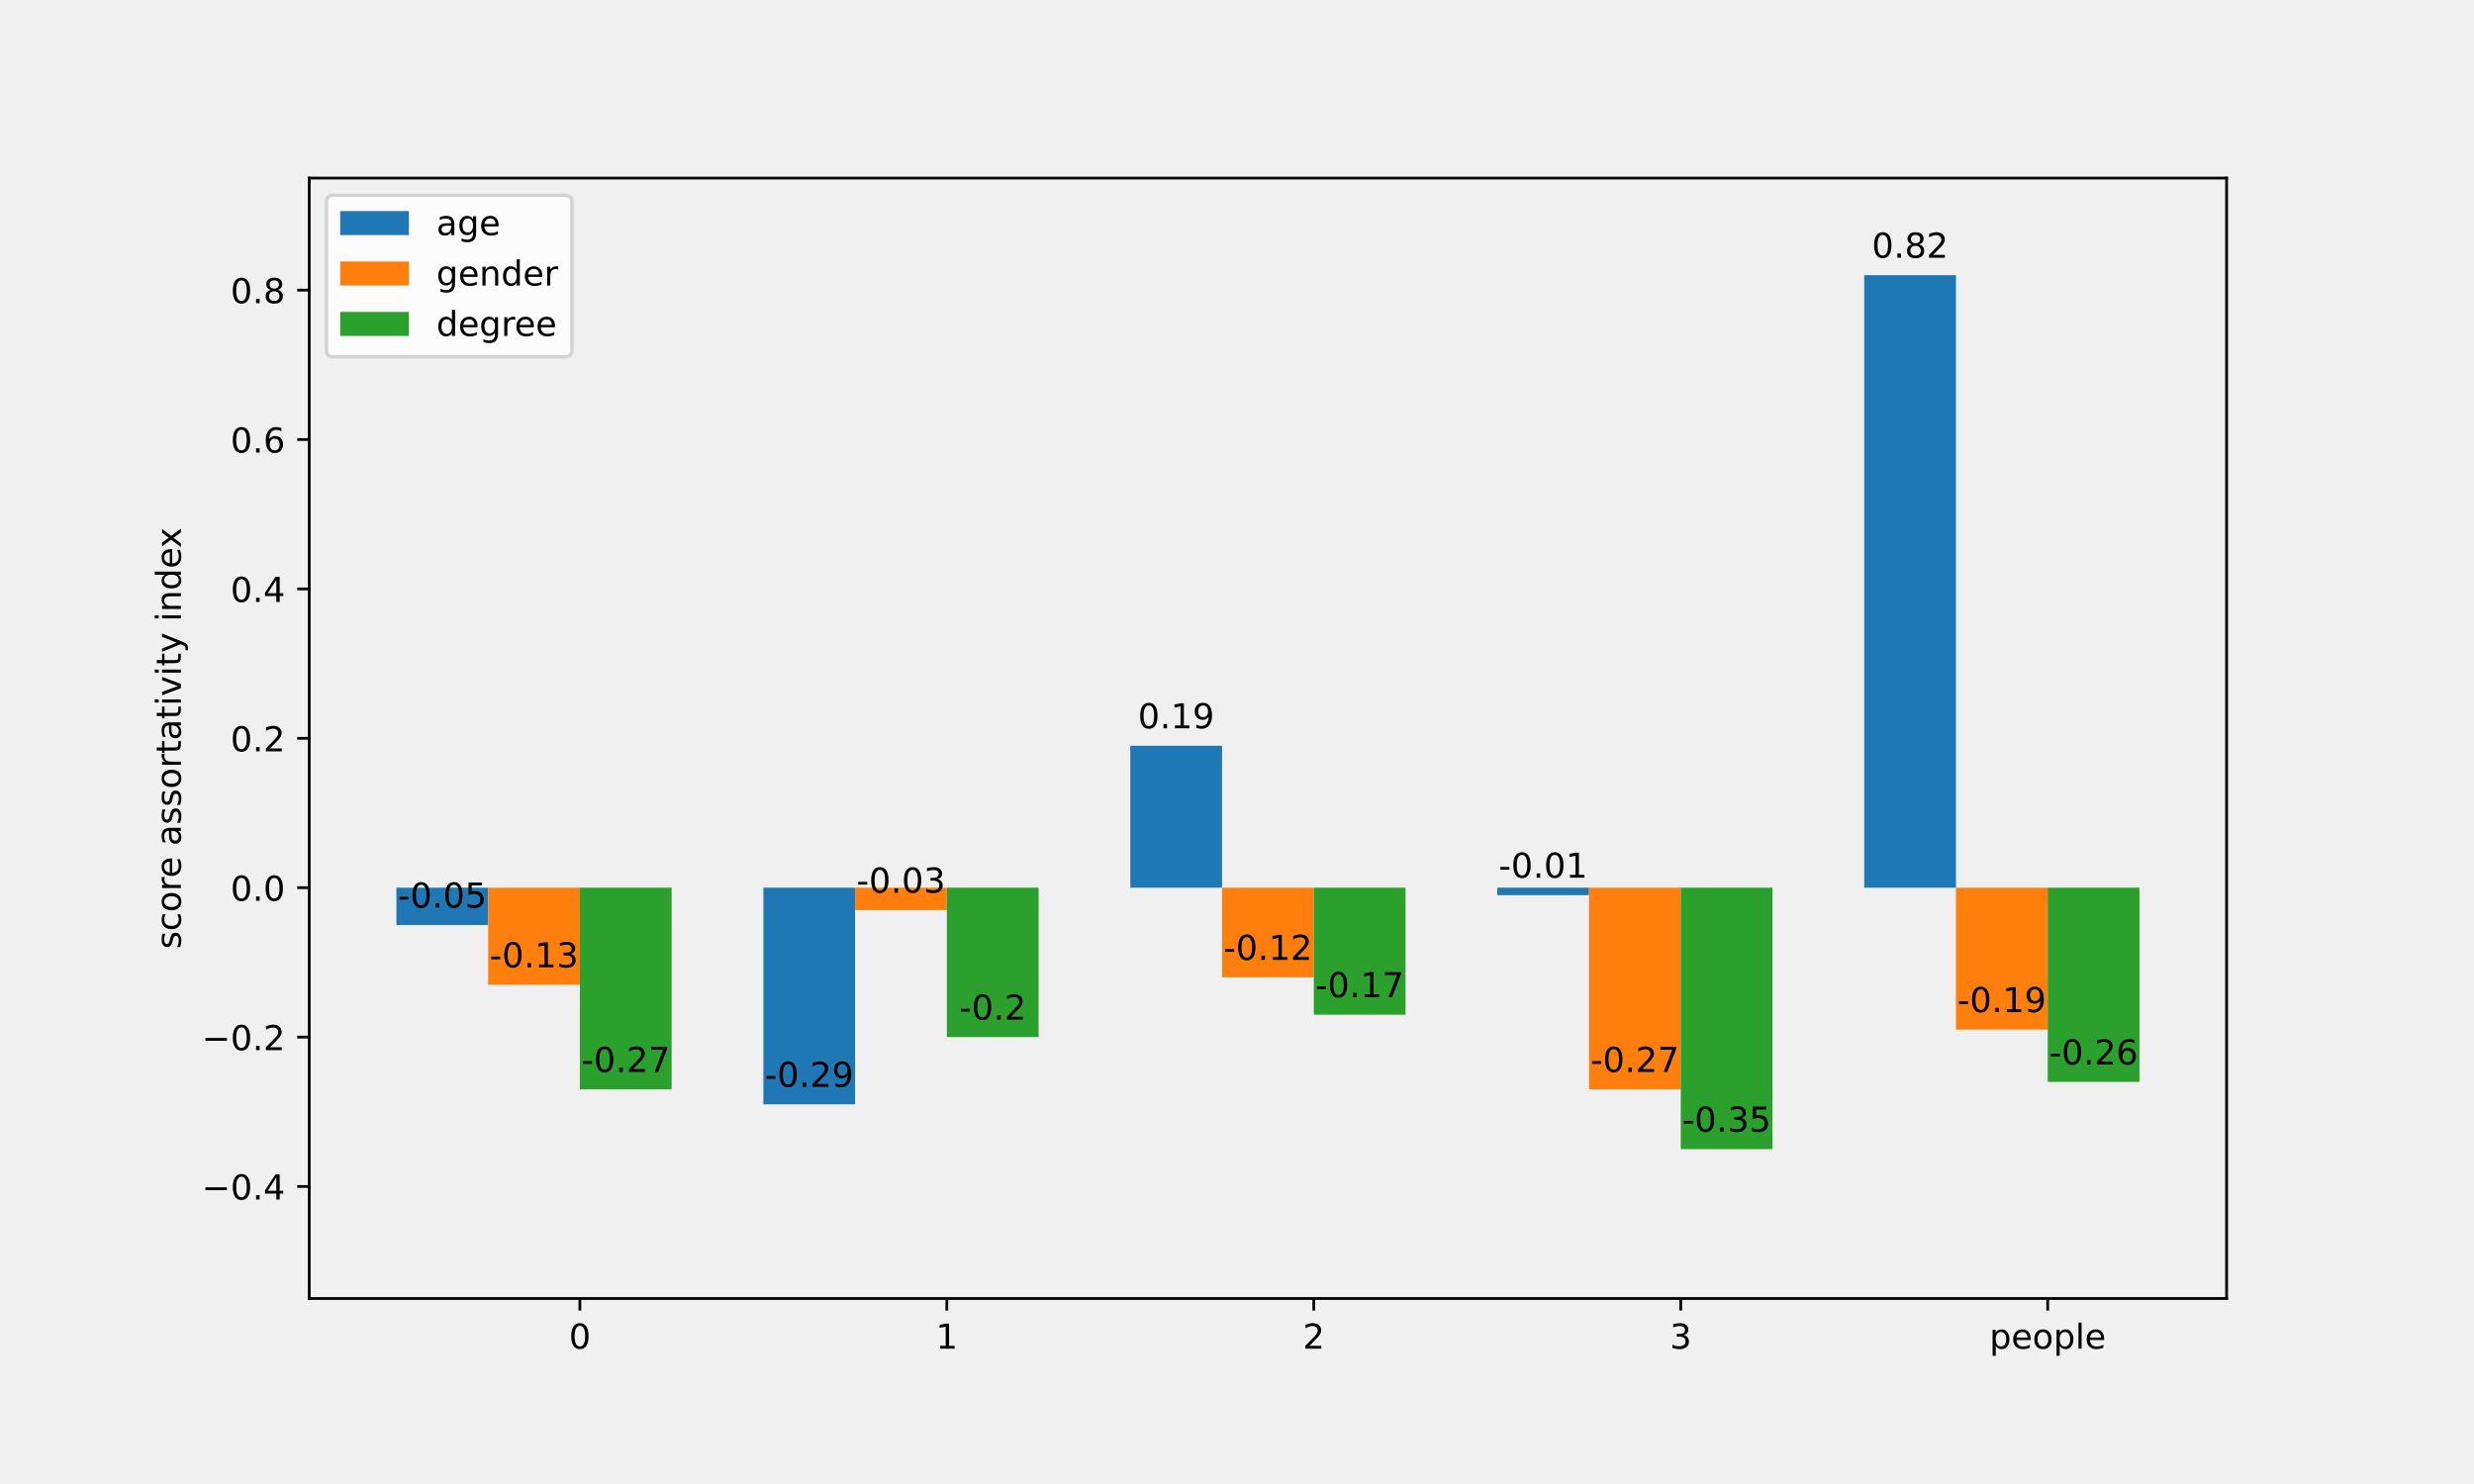
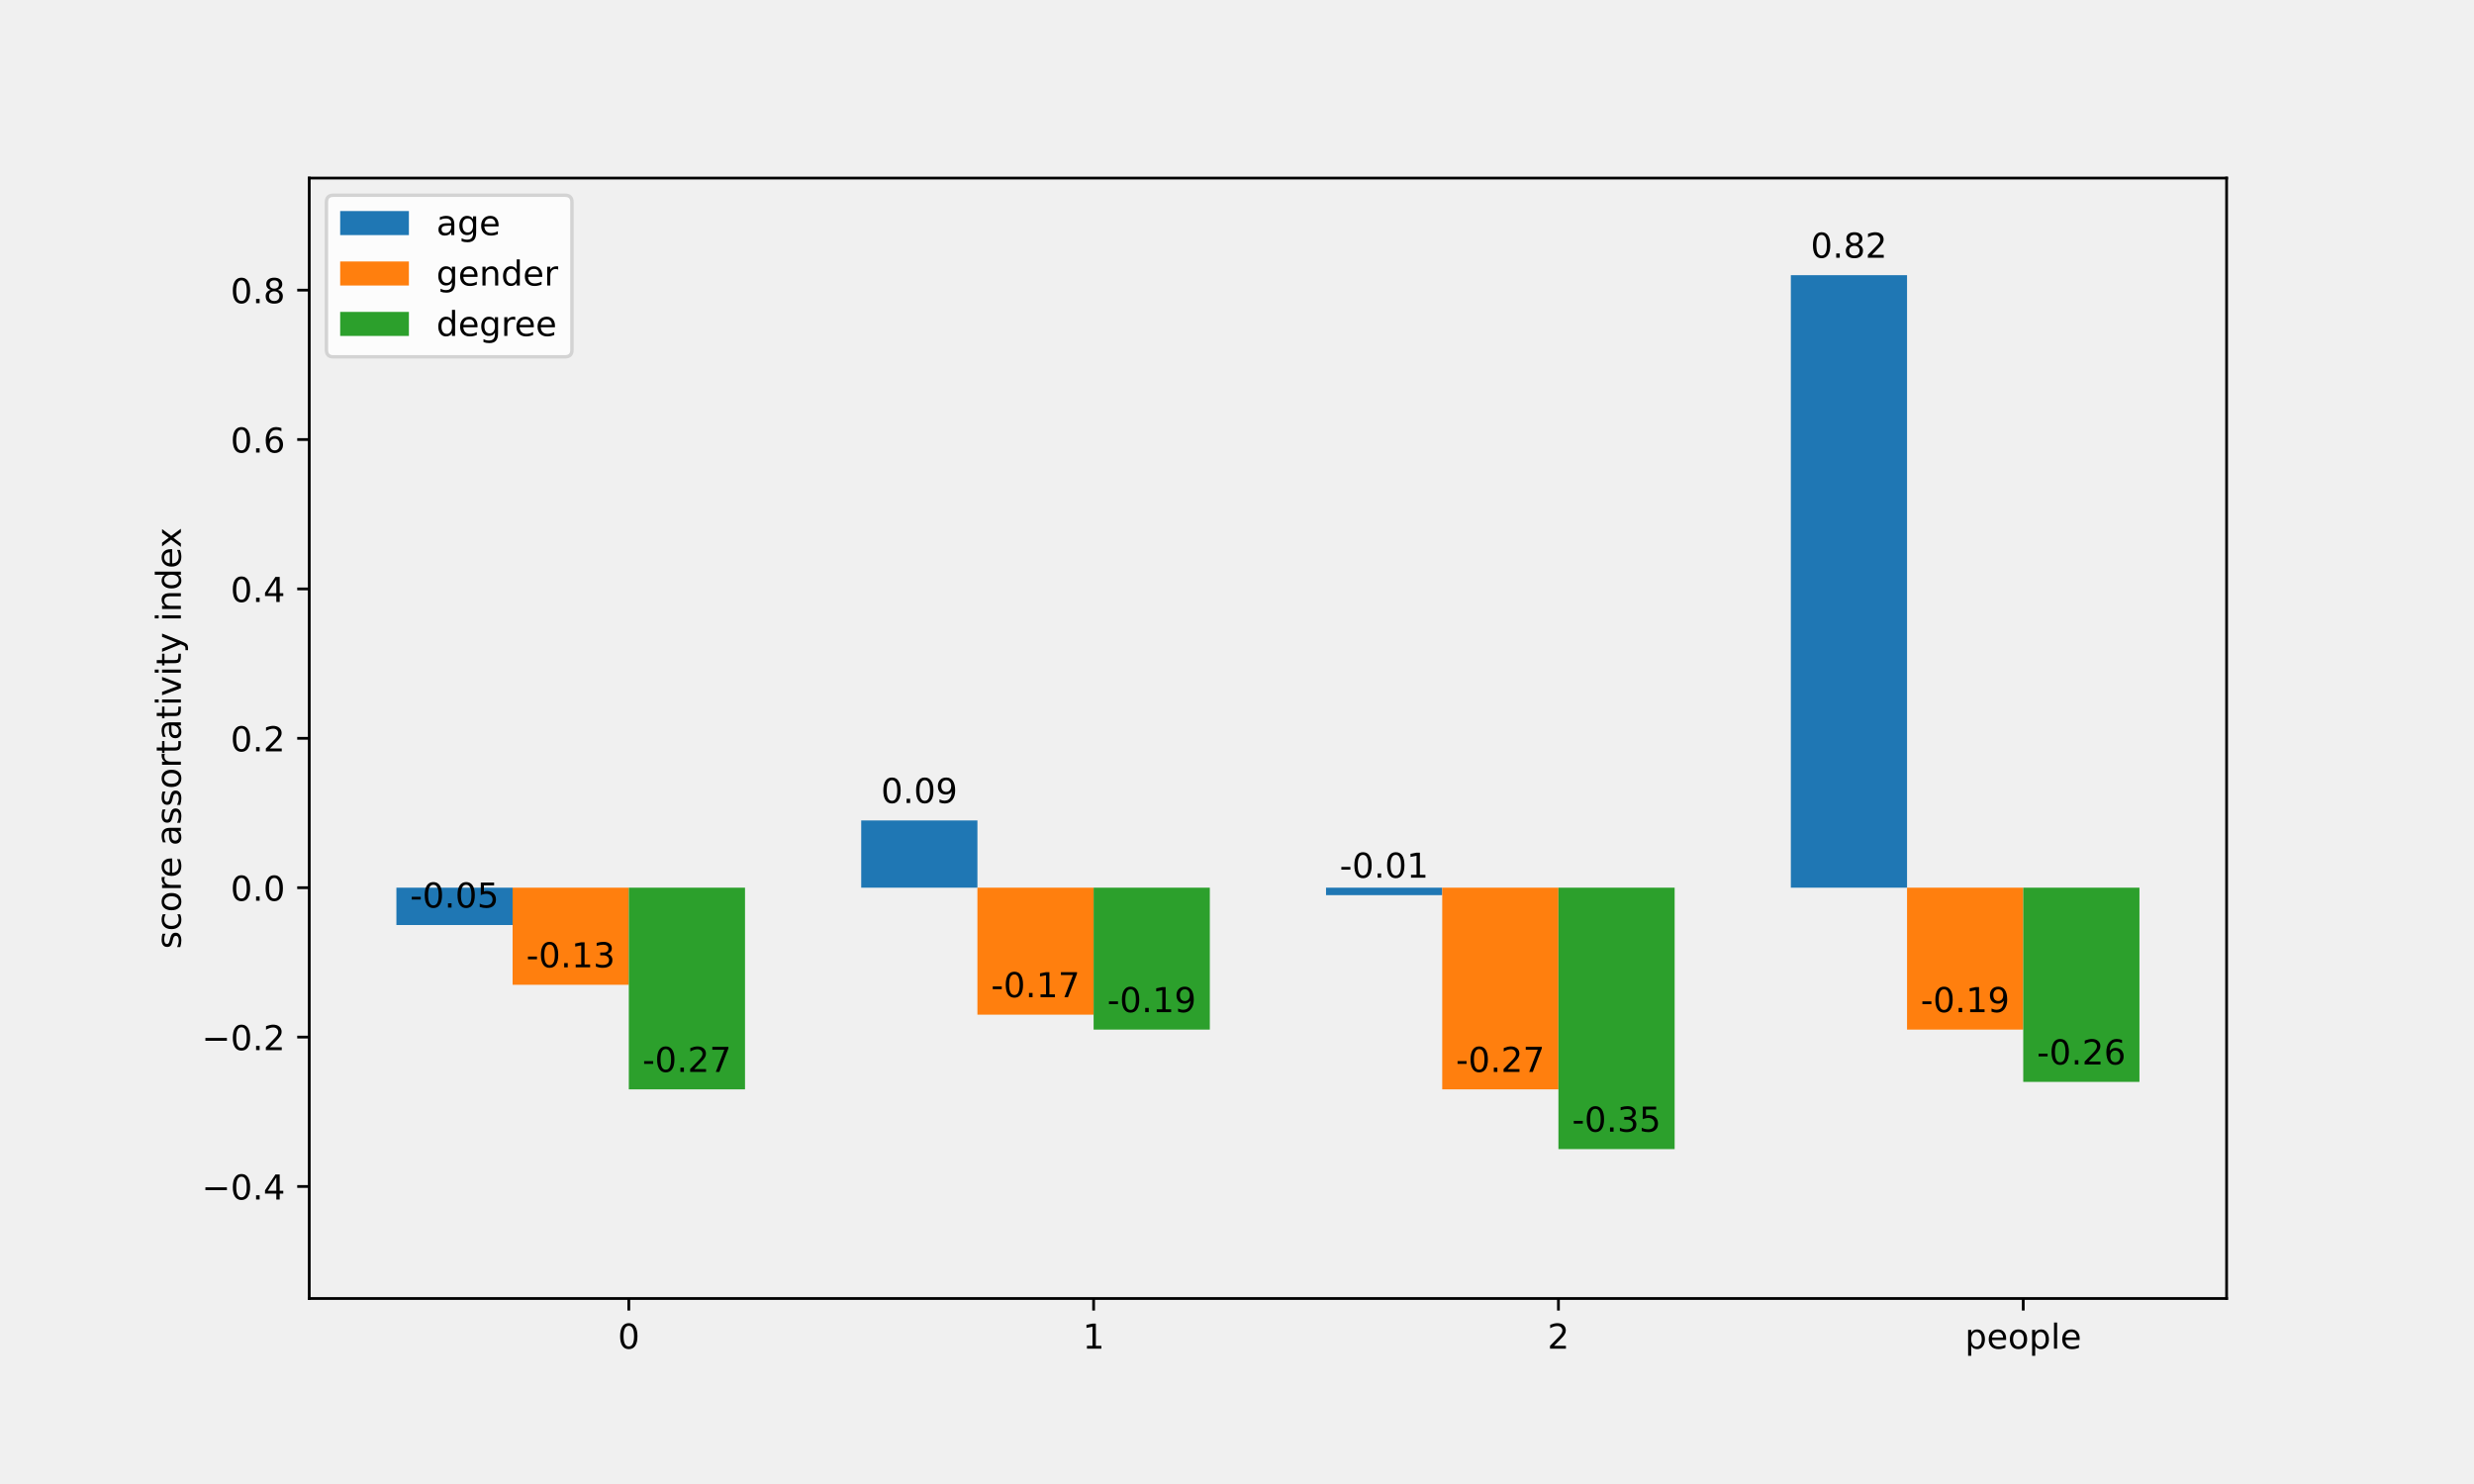
<svg xmlns="http://www.w3.org/2000/svg" xmlns:xlink="http://www.w3.org/1999/xlink" height="432pt" version="1.1" viewBox="0 0 720 432" width="720pt">
  <defs>
    <style type="text/css">*{stroke-linecap:butt;stroke-linejoin:round;}</style>
  </defs>
  <g id="figure_1">
    <g id="patch_1">
      <path d="M 0 432  L 720 432  L 720 0  L 0 0  z " style="fill:none;" />
    </g>
    <g id="axes_1">
      <g id="patch_2">
        <path d="M 90 378  L 648 378  L 648 51.84  L 90 51.84  z " style="fill:none;" />
      </g>
      <g id="patch_3">
-         <path clip-path="url(#p70463ea5ea)" d="M 115.364 258.408  L 142.062 258.408  L 142.062 269.28  L 115.364 269.28  z " style="fill:#1f77b4;" />
+         <path clip-path="url(#p796b1f709b)" d="M 115.364 258.408  L 149.182 258.408  L 149.182 269.28  L 115.364 269.28  z " style="fill:#1f77b4;" />
      </g>
      <g id="patch_4">
-         <path clip-path="url(#p70463ea5ea)" d="M 222.158 258.408  L 248.856 258.408  L 248.856 321.466  L 222.158 321.466  z " style="fill:#1f77b4;" />
+         <path clip-path="url(#p796b1f709b)" d="M 250.636 258.408  L 284.455 258.408  L 284.455 238.838  L 250.636 238.838  z " style="fill:#1f77b4;" />
      </g>
      <g id="patch_5">
-         <path clip-path="url(#p70463ea5ea)" d="M 328.952 258.408  L 355.651 258.408  L 355.651 217.094  L 328.952 217.094  z " style="fill:#1f77b4;" />
+         <path clip-path="url(#p796b1f709b)" d="M 385.909 258.408  L 419.727 258.408  L 419.727 260.582  L 385.909 260.582  z " style="fill:#1f77b4;" />
      </g>
      <g id="patch_6">
-         <path clip-path="url(#p70463ea5ea)" d="M 435.746 258.408  L 462.445 258.408  L 462.445 260.582  L 435.746 260.582  z " style="fill:#1f77b4;" />
+         <path clip-path="url(#p796b1f709b)" d="M 521.182 258.408  L 555 258.408  L 555 80.107  L 521.182 80.107  z " style="fill:#1f77b4;" />
      </g>
      <g id="patch_7">
-         <path clip-path="url(#p70463ea5ea)" d="M 542.541 258.408  L 569.239 258.408  L 569.239 80.107  L 542.541 80.107  z " style="fill:#1f77b4;" />
+         <path clip-path="url(#p796b1f709b)" d="M 149.182 258.408  L 183 258.408  L 183 286.675  L 149.182 286.675  z " style="fill:#ff7f0e;" />
      </g>
      <g id="patch_8">
-         <path clip-path="url(#p70463ea5ea)" d="M 142.062 258.408  L 168.761 258.408  L 168.761 286.675  L 142.062 286.675  z " style="fill:#ff7f0e;" />
+         <path clip-path="url(#p796b1f709b)" d="M 284.455 258.408  L 318.273 258.408  L 318.273 295.373  L 284.455 295.373  z " style="fill:#ff7f0e;" />
      </g>
      <g id="patch_9">
-         <path clip-path="url(#p70463ea5ea)" d="M 248.856 258.408  L 275.555 258.408  L 275.555 264.931  L 248.856 264.931  z " style="fill:#ff7f0e;" />
+         <path clip-path="url(#p796b1f709b)" d="M 419.727 258.408  L 453.545 258.408  L 453.545 317.117  L 419.727 317.117  z " style="fill:#ff7f0e;" />
      </g>
      <g id="patch_10">
-         <path clip-path="url(#p70463ea5ea)" d="M 355.651 258.408  L 382.349 258.408  L 382.349 284.501  L 355.651 284.501  z " style="fill:#ff7f0e;" />
+         <path clip-path="url(#p796b1f709b)" d="M 555 258.408  L 588.818 258.408  L 588.818 299.722  L 555 299.722  z " style="fill:#ff7f0e;" />
      </g>
      <g id="patch_11">
-         <path clip-path="url(#p70463ea5ea)" d="M 462.445 258.408  L 489.144 258.408  L 489.144 317.117  L 462.445 317.117  z " style="fill:#ff7f0e;" />
+         <path clip-path="url(#p796b1f709b)" d="M 183 258.408  L 216.818 258.408  L 216.818 317.117  L 183 317.117  z " style="fill:#2ca02c;" />
      </g>
      <g id="patch_12">
-         <path clip-path="url(#p70463ea5ea)" d="M 569.239 258.408  L 595.938 258.408  L 595.938 299.722  L 569.239 299.722  z " style="fill:#ff7f0e;" />
+         <path clip-path="url(#p796b1f709b)" d="M 318.273 258.408  L 352.091 258.408  L 352.091 299.722  L 318.273 299.722  z " style="fill:#2ca02c;" />
      </g>
      <g id="patch_13">
-         <path clip-path="url(#p70463ea5ea)" d="M 168.761 258.408  L 195.459 258.408  L 195.459 317.117  L 168.761 317.117  z " style="fill:#2ca02c;" />
+         <path clip-path="url(#p796b1f709b)" d="M 453.545 258.408  L 487.364 258.408  L 487.364 334.512  L 453.545 334.512  z " style="fill:#2ca02c;" />
      </g>
      <g id="patch_14">
-         <path clip-path="url(#p70463ea5ea)" d="M 275.555 258.408  L 302.254 258.408  L 302.254 301.896  L 275.555 301.896  z " style="fill:#2ca02c;" />
-       </g>
-       <g id="patch_15">
-         <path clip-path="url(#p70463ea5ea)" d="M 382.349 258.408  L 409.048 258.408  L 409.048 295.373  L 382.349 295.373  z " style="fill:#2ca02c;" />
-       </g>
-       <g id="patch_16">
-         <path clip-path="url(#p70463ea5ea)" d="M 489.144 258.408  L 515.842 258.408  L 515.842 334.512  L 489.144 334.512  z " style="fill:#2ca02c;" />
-       </g>
-       <g id="patch_17">
-         <path clip-path="url(#p70463ea5ea)" d="M 595.938 258.408  L 622.636 258.408  L 622.636 314.942  L 595.938 314.942  z " style="fill:#2ca02c;" />
+         <path clip-path="url(#p796b1f709b)" d="M 588.818 258.408  L 622.636 258.408  L 622.636 314.942  L 588.818 314.942  z " style="fill:#2ca02c;" />
      </g>
      <g id="matplotlib.axis_1">
        <g id="xtick_1">
          <g id="line2d_1">
            <defs>
-               <path d="M 0 0  L 0 3.5  " id="mb688b093b9" style="stroke:#000000;stroke-width:0.8;" />
+               <path d="M 0 0  L 0 3.5  " id="m979769afb2" style="stroke:#000000;stroke-width:0.8;" />
            </defs>
            <g>
-               <use style="stroke:#000000;stroke-width:0.8;" x="168.761" xlink:href="#mb688b093b9" y="378" />
+               <use style="stroke:#000000;stroke-width:0.8;" x="183" xlink:href="#m979769afb2" y="378" />
            </g>
          </g>
          <g id="text_1">
-             <g transform="translate(165.5795 392.5984)scale(0.1 -0.1)">
+             <g transform="translate(179.8187 392.5984)scale(0.1 -0.1)">
              <defs>
                <path d="M 31.781 66.406  Q 24.172 66.406 20.328 58.906  Q 16.5 51.422 16.5 36.375  Q 16.5 21.391 20.328 13.891  Q 24.172 6.391 31.781 6.391  Q 39.453 6.391 43.281 13.891  Q 47.125 21.391 47.125 36.375  Q 47.125 51.422 43.281 58.906  Q 39.453 66.406 31.781 66.406  z M 31.781 74.219  Q 44.047 74.219 50.516 64.516  Q 56.984 54.828 56.984 36.375  Q 56.984 17.969 50.516 8.266  Q 44.047 -1.422 31.781 -1.422  Q 19.531 -1.422 13.062 8.266  Q 6.594 17.969 6.594 36.375  Q 6.594 54.828 13.062 64.516  Q 19.531 74.219 31.781 74.219  z " id="DejaVuSans-48" />
              </defs>
              <use xlink:href="#DejaVuSans-48" />
            </g>
          </g>
        </g>
        <g id="xtick_2">
          <g id="line2d_2">
            <g>
-               <use style="stroke:#000000;stroke-width:0.8;" x="275.555" xlink:href="#mb688b093b9" y="378" />
+               <use style="stroke:#000000;stroke-width:0.8;" x="318.273" xlink:href="#m979769afb2" y="378" />
            </g>
          </g>
          <g id="text_2">
-             <g transform="translate(272.3738 392.5984)scale(0.1 -0.1)">
+             <g transform="translate(315.0915 392.5984)scale(0.1 -0.1)">
              <defs>
                <path d="M 12.406 8.297  L 28.516 8.297  L 28.516 63.922  L 10.984 60.406  L 10.984 69.391  L 28.422 72.906  L 38.281 72.906  L 38.281 8.297  L 54.391 8.297  L 54.391 0  L 12.406 0  z " id="DejaVuSans-49" />
              </defs>
              <use xlink:href="#DejaVuSans-49" />
            </g>
          </g>
        </g>
        <g id="xtick_3">
          <g id="line2d_3">
            <g>
-               <use style="stroke:#000000;stroke-width:0.8;" x="382.349" xlink:href="#mb688b093b9" y="378" />
+               <use style="stroke:#000000;stroke-width:0.8;" x="453.545" xlink:href="#m979769afb2" y="378" />
            </g>
          </g>
          <g id="text_3">
-             <g transform="translate(379.168 392.5984)scale(0.1 -0.1)">
+             <g transform="translate(450.3642 392.5984)scale(0.1 -0.1)">
              <defs>
                <path d="M 19.188 8.297  L 53.609 8.297  L 53.609 0  L 7.328 0  L 7.328 8.297  Q 12.938 14.109 22.625 23.891  Q 32.328 33.688 34.812 36.531  Q 39.547 41.844 41.422 45.531  Q 43.312 49.219 43.312 52.781  Q 43.312 58.594 39.234 62.25  Q 35.156 65.922 28.609 65.922  Q 23.969 65.922 18.812 64.312  Q 13.672 62.703 7.812 59.422  L 7.812 69.391  Q 13.766 71.781 18.938 73  Q 24.125 74.219 28.422 74.219  Q 39.75 74.219 46.484 68.547  Q 53.219 62.891 53.219 53.422  Q 53.219 48.922 51.531 44.891  Q 49.859 40.875 45.406 35.406  Q 44.188 33.984 37.641 27.219  Q 31.109 20.453 19.188 8.297  z " id="DejaVuSans-50" />
              </defs>
              <use xlink:href="#DejaVuSans-50" />
            </g>
          </g>
        </g>
        <g id="xtick_4">
          <g id="line2d_4">
            <g>
-               <use style="stroke:#000000;stroke-width:0.8;" x="489.144" xlink:href="#mb688b093b9" y="378" />
+               <use style="stroke:#000000;stroke-width:0.8;" x="588.818" xlink:href="#m979769afb2" y="378" />
            </g>
          </g>
          <g id="text_4">
-             <g transform="translate(485.9623 392.5984)scale(0.1 -0.1)">
-               <defs>
-                 <path d="M 40.578 39.312  Q 47.656 37.797 51.625 33  Q 55.609 28.219 55.609 21.188  Q 55.609 10.406 48.188 4.484  Q 40.766 -1.422 27.094 -1.422  Q 22.516 -1.422 17.656 -0.516  Q 12.797 0.391 7.625 2.203  L 7.625 11.719  Q 11.719 9.328 16.594 8.109  Q 21.484 6.891 26.812 6.891  Q 36.078 6.891 40.938 10.547  Q 45.797 14.203 45.797 21.188  Q 45.797 27.641 41.281 31.266  Q 36.766 34.906 28.719 34.906  L 20.219 34.906  L 20.219 43.016  L 29.109 43.016  Q 36.375 43.016 40.234 45.922  Q 44.094 48.828 44.094 54.297  Q 44.094 59.906 40.109 62.906  Q 36.141 65.922 28.719 65.922  Q 24.656 65.922 20.016 65.031  Q 15.375 64.156 9.812 62.312  L 9.812 71.094  Q 15.438 72.656 20.344 73.438  Q 25.25 74.219 29.594 74.219  Q 40.828 74.219 47.359 69.109  Q 53.906 64.016 53.906 55.328  Q 53.906 49.266 50.438 45.094  Q 46.969 40.922 40.578 39.312  z " id="DejaVuSans-51" />
-               </defs>
-               <use xlink:href="#DejaVuSans-51" />
-             </g>
-           </g>
-         </g>
-         <g id="xtick_5">
-           <g id="line2d_5">
-             <g>
-               <use style="stroke:#000000;stroke-width:0.8;" x="595.938" xlink:href="#mb688b093b9" y="378" />
-             </g>
-           </g>
-           <g id="text_5">
-             <g transform="translate(578.9878 392.5984)scale(0.1 -0.1)">
+             <g transform="translate(571.8682 392.5984)scale(0.1 -0.1)">
              <defs>
                <path d="M 18.109 8.203  L 18.109 -20.797  L 9.078 -20.797  L 9.078 54.688  L 18.109 54.688  L 18.109 46.391  Q 20.953 51.266 25.266 53.625  Q 29.594 56 35.594 56  Q 45.562 56 51.781 48.094  Q 58.016 40.188 58.016 27.297  Q 58.016 14.406 51.781 6.484  Q 45.562 -1.422 35.594 -1.422  Q 29.594 -1.422 25.266 0.953  Q 20.953 3.328 18.109 8.203  z M 48.688 27.297  Q 48.688 37.203 44.609 42.844  Q 40.531 48.484 33.406 48.484  Q 26.266 48.484 22.188 42.844  Q 18.109 37.203 18.109 27.297  Q 18.109 17.391 22.188 11.75  Q 26.266 6.109 33.406 6.109  Q 40.531 6.109 44.609 11.75  Q 48.688 17.391 48.688 27.297  z " id="DejaVuSans-112" />
                <path d="M 56.203 29.594  L 56.203 25.203  L 14.891 25.203  Q 15.484 15.922 20.484 11.062  Q 25.484 6.203 34.422 6.203  Q 39.594 6.203 44.453 7.469  Q 49.312 8.734 54.109 11.281  L 54.109 2.781  Q 49.266 0.734 44.188 -0.344  Q 39.109 -1.422 33.891 -1.422  Q 20.797 -1.422 13.156 6.188  Q 5.516 13.812 5.516 26.812  Q 5.516 40.234 12.766 48.109  Q 20.016 56 32.328 56  Q 43.359 56 49.781 48.891  Q 56.203 41.797 56.203 29.594  z M 47.219 32.234  Q 47.125 39.594 43.094 43.984  Q 39.062 48.391 32.422 48.391  Q 24.906 48.391 20.391 44.141  Q 15.875 39.891 15.188 32.172  z " id="DejaVuSans-101" />
                <path d="M 30.609 48.391  Q 23.391 48.391 19.188 42.75  Q 14.984 37.109 14.984 27.297  Q 14.984 17.484 19.156 11.844  Q 23.344 6.203 30.609 6.203  Q 37.797 6.203 41.984 11.859  Q 46.188 17.531 46.188 27.297  Q 46.188 37.016 41.984 42.703  Q 37.797 48.391 30.609 48.391  z M 30.609 56  Q 42.328 56 49.016 48.375  Q 55.719 40.766 55.719 27.297  Q 55.719 13.875 49.016 6.219  Q 42.328 -1.422 30.609 -1.422  Q 18.844 -1.422 12.172 6.219  Q 5.516 13.875 5.516 27.297  Q 5.516 40.766 12.172 48.375  Q 18.844 56 30.609 56  z " id="DejaVuSans-111" />
                <path d="M 9.422 75.984  L 18.406 75.984  L 18.406 0  L 9.422 0  z " id="DejaVuSans-108" />
              </defs>
              <use xlink:href="#DejaVuSans-112" />
              <use x="63.477" xlink:href="#DejaVuSans-101" />
              <use x="125" xlink:href="#DejaVuSans-111" />
              <use x="186.182" xlink:href="#DejaVuSans-112" />
              <use x="249.658" xlink:href="#DejaVuSans-108" />
              <use x="277.441" xlink:href="#DejaVuSans-101" />
            </g>
          </g>
        </g>
      </g>
      <g id="matplotlib.axis_2">
        <g id="ytick_1">
-           <g id="line2d_6">
+           <g id="line2d_5">
            <defs>
-               <path d="M 0 0  L -3.5 0  " id="m9f65df4814" style="stroke:#000000;stroke-width:0.8;" />
+               <path d="M 0 0  L -3.5 0  " id="m32b1dfd240" style="stroke:#000000;stroke-width:0.8;" />
            </defs>
            <g>
-               <use style="stroke:#000000;stroke-width:0.8;" x="90" xlink:href="#m9f65df4814" y="345.384" />
-             </g>
-           </g>
-           <g id="text_6">
+               <use style="stroke:#000000;stroke-width:0.8;" x="90" xlink:href="#m32b1dfd240" y="345.384" />
+             </g>
+           </g>
+           <g id="text_5">
            <g transform="translate(58.71719 349.1832)scale(0.1 -0.1)">
              <defs>
                <path d="M 10.594 35.5  L 73.188 35.5  L 73.188 27.203  L 10.594 27.203  z " id="DejaVuSans-8722" />
                <path d="M 10.688 12.406  L 21 12.406  L 21 0  L 10.688 0  z " id="DejaVuSans-46" />
                <path d="M 37.797 64.312  L 12.891 25.391  L 37.797 25.391  z M 35.203 72.906  L 47.609 72.906  L 47.609 25.391  L 58.016 25.391  L 58.016 17.188  L 47.609 17.188  L 47.609 0  L 37.797 0  L 37.797 17.188  L 4.891 17.188  L 4.891 26.703  z " id="DejaVuSans-52" />
              </defs>
              <use xlink:href="#DejaVuSans-8722" />
              <use x="83.789" xlink:href="#DejaVuSans-48" />
              <use x="147.412" xlink:href="#DejaVuSans-46" />
              <use x="179.199" xlink:href="#DejaVuSans-52" />
            </g>
          </g>
        </g>
        <g id="ytick_2">
-           <g id="line2d_7">
-             <g>
-               <use style="stroke:#000000;stroke-width:0.8;" x="90" xlink:href="#m9f65df4814" y="301.896" />
-             </g>
-           </g>
-           <g id="text_7">
+           <g id="line2d_6">
+             <g>
+               <use style="stroke:#000000;stroke-width:0.8;" x="90" xlink:href="#m32b1dfd240" y="301.896" />
+             </g>
+           </g>
+           <g id="text_6">
            <g transform="translate(58.71719 305.6952)scale(0.1 -0.1)">
              <use xlink:href="#DejaVuSans-8722" />
              <use x="83.789" xlink:href="#DejaVuSans-48" />
              <use x="147.412" xlink:href="#DejaVuSans-46" />
              <use x="179.199" xlink:href="#DejaVuSans-50" />
            </g>
          </g>
        </g>
        <g id="ytick_3">
-           <g id="line2d_8">
-             <g>
-               <use style="stroke:#000000;stroke-width:0.8;" x="90" xlink:href="#m9f65df4814" y="258.408" />
-             </g>
-           </g>
-           <g id="text_8">
+           <g id="line2d_7">
+             <g>
+               <use style="stroke:#000000;stroke-width:0.8;" x="90" xlink:href="#m32b1dfd240" y="258.408" />
+             </g>
+           </g>
+           <g id="text_7">
            <g transform="translate(67.09687 262.2072)scale(0.1 -0.1)">
              <use xlink:href="#DejaVuSans-48" />
              <use x="63.623" xlink:href="#DejaVuSans-46" />
              <use x="95.41" xlink:href="#DejaVuSans-48" />
            </g>
          </g>
        </g>
        <g id="ytick_4">
-           <g id="line2d_9">
-             <g>
-               <use style="stroke:#000000;stroke-width:0.8;" x="90" xlink:href="#m9f65df4814" y="214.92" />
-             </g>
-           </g>
-           <g id="text_9">
+           <g id="line2d_8">
+             <g>
+               <use style="stroke:#000000;stroke-width:0.8;" x="90" xlink:href="#m32b1dfd240" y="214.92" />
+             </g>
+           </g>
+           <g id="text_8">
            <g transform="translate(67.09687 218.7192)scale(0.1 -0.1)">
              <use xlink:href="#DejaVuSans-48" />
              <use x="63.623" xlink:href="#DejaVuSans-46" />
              <use x="95.41" xlink:href="#DejaVuSans-50" />
            </g>
          </g>
        </g>
        <g id="ytick_5">
-           <g id="line2d_10">
-             <g>
-               <use style="stroke:#000000;stroke-width:0.8;" x="90" xlink:href="#m9f65df4814" y="171.432" />
-             </g>
-           </g>
-           <g id="text_10">
+           <g id="line2d_9">
+             <g>
+               <use style="stroke:#000000;stroke-width:0.8;" x="90" xlink:href="#m32b1dfd240" y="171.432" />
+             </g>
+           </g>
+           <g id="text_9">
            <g transform="translate(67.09687 175.2312)scale(0.1 -0.1)">
              <use xlink:href="#DejaVuSans-48" />
              <use x="63.623" xlink:href="#DejaVuSans-46" />
              <use x="95.41" xlink:href="#DejaVuSans-52" />
            </g>
          </g>
        </g>
        <g id="ytick_6">
-           <g id="line2d_11">
-             <g>
-               <use style="stroke:#000000;stroke-width:0.8;" x="90" xlink:href="#m9f65df4814" y="127.944" />
-             </g>
-           </g>
-           <g id="text_11">
+           <g id="line2d_10">
+             <g>
+               <use style="stroke:#000000;stroke-width:0.8;" x="90" xlink:href="#m32b1dfd240" y="127.944" />
+             </g>
+           </g>
+           <g id="text_10">
            <g transform="translate(67.09687 131.7432)scale(0.1 -0.1)">
              <defs>
                <path d="M 33.016 40.375  Q 26.375 40.375 22.484 35.828  Q 18.609 31.297 18.609 23.391  Q 18.609 15.531 22.484 10.953  Q 26.375 6.391 33.016 6.391  Q 39.656 6.391 43.531 10.953  Q 47.406 15.531 47.406 23.391  Q 47.406 31.297 43.531 35.828  Q 39.656 40.375 33.016 40.375  z M 52.594 71.297  L 52.594 62.312  Q 48.875 64.062 45.094 64.984  Q 41.312 65.922 37.594 65.922  Q 27.828 65.922 22.672 59.328  Q 17.531 52.734 16.797 39.406  Q 19.672 43.656 24.016 45.922  Q 28.375 48.188 33.594 48.188  Q 44.578 48.188 50.953 41.516  Q 57.328 34.859 57.328 23.391  Q 57.328 12.156 50.688 5.359  Q 44.047 -1.422 33.016 -1.422  Q 20.359 -1.422 13.672 8.266  Q 6.984 17.969 6.984 36.375  Q 6.984 53.656 15.188 63.938  Q 23.391 74.219 37.203 74.219  Q 40.922 74.219 44.703 73.484  Q 48.484 72.75 52.594 71.297  z " id="DejaVuSans-54" />
              </defs>
              <use xlink:href="#DejaVuSans-48" />
              <use x="63.623" xlink:href="#DejaVuSans-46" />
              <use x="95.41" xlink:href="#DejaVuSans-54" />
            </g>
          </g>
        </g>
        <g id="ytick_7">
-           <g id="line2d_12">
-             <g>
-               <use style="stroke:#000000;stroke-width:0.8;" x="90" xlink:href="#m9f65df4814" y="84.456" />
-             </g>
-           </g>
-           <g id="text_12">
+           <g id="line2d_11">
+             <g>
+               <use style="stroke:#000000;stroke-width:0.8;" x="90" xlink:href="#m32b1dfd240" y="84.456" />
+             </g>
+           </g>
+           <g id="text_11">
            <g transform="translate(67.09687 88.25522)scale(0.1 -0.1)">
              <defs>
                <path d="M 31.781 34.625  Q 24.75 34.625 20.719 30.859  Q 16.703 27.094 16.703 20.516  Q 16.703 13.922 20.719 10.156  Q 24.75 6.391 31.781 6.391  Q 38.812 6.391 42.859 10.172  Q 46.922 13.969 46.922 20.516  Q 46.922 27.094 42.891 30.859  Q 38.875 34.625 31.781 34.625  z M 21.922 38.812  Q 15.578 40.375 12.031 44.719  Q 8.5 49.078 8.5 55.328  Q 8.5 64.062 14.719 69.141  Q 20.953 74.219 31.781 74.219  Q 42.672 74.219 48.875 69.141  Q 55.078 64.062 55.078 55.328  Q 55.078 49.078 51.531 44.719  Q 48 40.375 41.703 38.812  Q 48.828 37.156 52.797 32.312  Q 56.781 27.484 56.781 20.516  Q 56.781 9.906 50.312 4.234  Q 43.844 -1.422 31.781 -1.422  Q 19.734 -1.422 13.25 4.234  Q 6.781 9.906 6.781 20.516  Q 6.781 27.484 10.781 32.312  Q 14.797 37.156 21.922 38.812  z M 18.312 54.391  Q 18.312 48.734 21.844 45.562  Q 25.391 42.391 31.781 42.391  Q 38.141 42.391 41.719 45.562  Q 45.312 48.734 45.312 54.391  Q 45.312 60.062 41.719 63.234  Q 38.141 66.406 31.781 66.406  Q 25.391 66.406 21.844 63.234  Q 18.312 60.062 18.312 54.391  z " id="DejaVuSans-56" />
              </defs>
              <use xlink:href="#DejaVuSans-48" />
              <use x="63.623" xlink:href="#DejaVuSans-46" />
              <use x="95.41" xlink:href="#DejaVuSans-56" />
            </g>
          </g>
        </g>
-         <g id="text_13">
+         <g id="text_12">
          <g transform="translate(52.6375 276.2411)rotate(-90)scale(0.1 -0.1)">
            <defs>
              <path d="M 44.281 53.078  L 44.281 44.578  Q 40.484 46.531 36.375 47.5  Q 32.281 48.484 27.875 48.484  Q 21.188 48.484 17.844 46.438  Q 14.5 44.391 14.5 40.281  Q 14.5 37.156 16.891 35.375  Q 19.281 33.594 26.516 31.984  L 29.594 31.297  Q 39.156 29.25 43.188 25.516  Q 47.219 21.781 47.219 15.094  Q 47.219 7.469 41.188 3.016  Q 35.156 -1.422 24.609 -1.422  Q 20.219 -1.422 15.453 -0.562  Q 10.688 0.297 5.422 2  L 5.422 11.281  Q 10.406 8.688 15.234 7.391  Q 20.062 6.109 24.812 6.109  Q 31.156 6.109 34.562 8.281  Q 37.984 10.453 37.984 14.406  Q 37.984 18.062 35.516 20.016  Q 33.062 21.969 24.703 23.781  L 21.578 24.516  Q 13.234 26.266 9.516 29.906  Q 5.812 33.547 5.812 39.891  Q 5.812 47.609 11.281 51.797  Q 16.75 56 26.812 56  Q 31.781 56 36.172 55.266  Q 40.578 54.547 44.281 53.078  z " id="DejaVuSans-115" />
              <path d="M 48.781 52.594  L 48.781 44.188  Q 44.969 46.297 41.141 47.344  Q 37.312 48.391 33.406 48.391  Q 24.656 48.391 19.812 42.844  Q 14.984 37.312 14.984 27.297  Q 14.984 17.281 19.812 11.734  Q 24.656 6.203 33.406 6.203  Q 37.312 6.203 41.141 7.25  Q 44.969 8.297 48.781 10.406  L 48.781 2.094  Q 45.016 0.344 40.984 -0.531  Q 36.969 -1.422 32.422 -1.422  Q 20.062 -1.422 12.781 6.344  Q 5.516 14.109 5.516 27.297  Q 5.516 40.672 12.859 48.328  Q 20.219 56 33.016 56  Q 37.156 56 41.109 55.141  Q 45.062 54.297 48.781 52.594  z " id="DejaVuSans-99" />
              <path d="M 41.109 46.297  Q 39.594 47.172 37.812 47.578  Q 36.031 48 33.891 48  Q 26.266 48 22.188 43.047  Q 18.109 38.094 18.109 28.812  L 18.109 0  L 9.078 0  L 9.078 54.688  L 18.109 54.688  L 18.109 46.188  Q 20.953 51.172 25.484 53.578  Q 30.031 56 36.531 56  Q 37.453 56 38.578 55.875  Q 39.703 55.766 41.062 55.516  z " id="DejaVuSans-114" />
              <path id="DejaVuSans-32" />
              <path d="M 34.281 27.484  Q 23.391 27.484 19.188 25  Q 14.984 22.516 14.984 16.5  Q 14.984 11.719 18.141 8.906  Q 21.297 6.109 26.703 6.109  Q 34.188 6.109 38.703 11.406  Q 43.219 16.703 43.219 25.484  L 43.219 27.484  z M 52.203 31.203  L 52.203 0  L 43.219 0  L 43.219 8.297  Q 40.141 3.328 35.547 0.953  Q 30.953 -1.422 24.312 -1.422  Q 15.922 -1.422 10.953 3.297  Q 6 8.016 6 15.922  Q 6 25.141 12.172 29.828  Q 18.359 34.516 30.609 34.516  L 43.219 34.516  L 43.219 35.406  Q 43.219 41.609 39.141 45  Q 35.062 48.391 27.688 48.391  Q 23 48.391 18.547 47.266  Q 14.109 46.141 10.016 43.891  L 10.016 52.203  Q 14.938 54.109 19.578 55.047  Q 24.219 56 28.609 56  Q 40.484 56 46.344 49.844  Q 52.203 43.703 52.203 31.203  z " id="DejaVuSans-97" />
              <path d="M 18.312 70.219  L 18.312 54.688  L 36.812 54.688  L 36.812 47.703  L 18.312 47.703  L 18.312 18.016  Q 18.312 11.328 20.141 9.422  Q 21.969 7.516 27.594 7.516  L 36.812 7.516  L 36.812 0  L 27.594 0  Q 17.188 0 13.234 3.875  Q 9.281 7.766 9.281 18.016  L 9.281 47.703  L 2.688 47.703  L 2.688 54.688  L 9.281 54.688  L 9.281 70.219  z " id="DejaVuSans-116" />
              <path d="M 9.422 54.688  L 18.406 54.688  L 18.406 0  L 9.422 0  z M 9.422 75.984  L 18.406 75.984  L 18.406 64.594  L 9.422 64.594  z " id="DejaVuSans-105" />
              <path d="M 2.984 54.688  L 12.5 54.688  L 29.594 8.797  L 46.688 54.688  L 56.203 54.688  L 35.688 0  L 23.484 0  z " id="DejaVuSans-118" />
              <path d="M 32.172 -5.078  Q 28.375 -14.844 24.75 -17.812  Q 21.141 -20.797 15.094 -20.797  L 7.906 -20.797  L 7.906 -13.281  L 13.188 -13.281  Q 16.891 -13.281 18.938 -11.516  Q 21 -9.766 23.484 -3.219  L 25.094 0.875  L 2.984 54.688  L 12.5 54.688  L 29.594 11.922  L 46.688 54.688  L 56.203 54.688  z " id="DejaVuSans-121" />
              <path d="M 54.891 33.016  L 54.891 0  L 45.906 0  L 45.906 32.719  Q 45.906 40.484 42.875 44.328  Q 39.844 48.188 33.797 48.188  Q 26.516 48.188 22.312 43.547  Q 18.109 38.922 18.109 30.906  L 18.109 0  L 9.078 0  L 9.078 54.688  L 18.109 54.688  L 18.109 46.188  Q 21.344 51.125 25.703 53.562  Q 30.078 56 35.797 56  Q 45.219 56 50.047 50.172  Q 54.891 44.344 54.891 33.016  z " id="DejaVuSans-110" />
              <path d="M 45.406 46.391  L 45.406 75.984  L 54.391 75.984  L 54.391 0  L 45.406 0  L 45.406 8.203  Q 42.578 3.328 38.25 0.953  Q 33.938 -1.422 27.875 -1.422  Q 17.969 -1.422 11.734 6.484  Q 5.516 14.406 5.516 27.297  Q 5.516 40.188 11.734 48.094  Q 17.969 56 27.875 56  Q 33.938 56 38.25 53.625  Q 42.578 51.266 45.406 46.391  z M 14.797 27.297  Q 14.797 17.391 18.875 11.75  Q 22.953 6.109 30.078 6.109  Q 37.203 6.109 41.297 11.75  Q 45.406 17.391 45.406 27.297  Q 45.406 37.203 41.297 42.844  Q 37.203 48.484 30.078 48.484  Q 22.953 48.484 18.875 42.844  Q 14.797 37.203 14.797 27.297  z " id="DejaVuSans-100" />
              <path d="M 54.891 54.688  L 35.109 28.078  L 55.906 0  L 45.312 0  L 29.391 21.484  L 13.484 0  L 2.875 0  L 24.125 28.609  L 4.688 54.688  L 15.281 54.688  L 29.781 35.203  L 44.281 54.688  z " id="DejaVuSans-120" />
            </defs>
            <use xlink:href="#DejaVuSans-115" />
            <use x="52.1" xlink:href="#DejaVuSans-99" />
            <use x="107.08" xlink:href="#DejaVuSans-111" />
            <use x="168.262" xlink:href="#DejaVuSans-114" />
            <use x="207.125" xlink:href="#DejaVuSans-101" />
            <use x="268.648" xlink:href="#DejaVuSans-32" />
            <use x="300.436" xlink:href="#DejaVuSans-97" />
            <use x="361.715" xlink:href="#DejaVuSans-115" />
            <use x="413.814" xlink:href="#DejaVuSans-115" />
            <use x="465.914" xlink:href="#DejaVuSans-111" />
            <use x="527.096" xlink:href="#DejaVuSans-114" />
            <use x="568.209" xlink:href="#DejaVuSans-116" />
            <use x="607.418" xlink:href="#DejaVuSans-97" />
            <use x="668.697" xlink:href="#DejaVuSans-116" />
            <use x="707.906" xlink:href="#DejaVuSans-105" />
            <use x="735.689" xlink:href="#DejaVuSans-118" />
            <use x="794.869" xlink:href="#DejaVuSans-105" />
            <use x="822.652" xlink:href="#DejaVuSans-116" />
            <use x="861.861" xlink:href="#DejaVuSans-121" />
            <use x="921.041" xlink:href="#DejaVuSans-32" />
            <use x="952.828" xlink:href="#DejaVuSans-105" />
            <use x="980.611" xlink:href="#DejaVuSans-110" />
            <use x="1043.99" xlink:href="#DejaVuSans-100" />
            <use x="1107.467" xlink:href="#DejaVuSans-101" />
            <use x="1167.24" xlink:href="#DejaVuSans-120" />
          </g>
        </g>
      </g>
+       <g id="patch_15">
+         <path d="M 90 378  L 90 51.84  " style="fill:none;stroke:#000000;stroke-linecap:square;stroke-linejoin:miter;stroke-width:0.8;" />
+       </g>
+       <g id="patch_16">
+         <path d="M 648 378  L 648 51.84  " style="fill:none;stroke:#000000;stroke-linecap:square;stroke-linejoin:miter;stroke-width:0.8;" />
+       </g>
+       <g id="patch_17">
+         <path d="M 90 378  L 648 378  " style="fill:none;stroke:#000000;stroke-linecap:square;stroke-linejoin:miter;stroke-width:0.8;" />
+       </g>
      <g id="patch_18">
-         <path d="M 90 378  L 90 51.84  " style="fill:none;stroke:#000000;stroke-linecap:square;stroke-linejoin:miter;stroke-width:0.8;" />
-       </g>
-       <g id="patch_19">
-         <path d="M 648 378  L 648 51.84  " style="fill:none;stroke:#000000;stroke-linecap:square;stroke-linejoin:miter;stroke-width:0.8;" />
-       </g>
-       <g id="patch_20">
-         <path d="M 90 378  L 648 378  " style="fill:none;stroke:#000000;stroke-linecap:square;stroke-linejoin:miter;stroke-width:0.8;" />
-       </g>
-       <g id="patch_21">
        <path d="M 90 51.84  L 648 51.84  " style="fill:none;stroke:#000000;stroke-linecap:square;stroke-linejoin:miter;stroke-width:0.8;" />
      </g>
-       <g id="text_14">
-         <g transform="translate(115.7762 264.2003)scale(0.1 -0.1)">
+       <g id="text_13">
+         <g transform="translate(119.336 264.2003)scale(0.1 -0.1)">
          <defs>
            <path d="M 4.891 31.391  L 31.203 31.391  L 31.203 23.391  L 4.891 23.391  z " id="DejaVuSans-45" />
            <path d="M 10.797 72.906  L 49.516 72.906  L 49.516 64.594  L 19.828 64.594  L 19.828 46.734  Q 21.969 47.469 24.109 47.828  Q 26.266 48.188 28.422 48.188  Q 40.625 48.188 47.75 41.5  Q 54.891 34.812 54.891 23.391  Q 54.891 11.625 47.562 5.094  Q 40.234 -1.422 26.906 -1.422  Q 22.312 -1.422 17.547 -0.641  Q 12.797 0.141 7.719 1.703  L 7.719 11.625  Q 12.109 9.234 16.797 8.062  Q 21.484 6.891 26.703 6.891  Q 35.156 6.891 40.078 11.328  Q 45.016 15.766 45.016 23.391  Q 45.016 31 40.078 35.438  Q 35.156 39.891 26.703 39.891  Q 22.75 39.891 18.812 39.016  Q 14.891 38.141 10.797 36.281  z " id="DejaVuSans-53" />
          </defs>
          <use xlink:href="#DejaVuSans-45" />
          <use x="36.084" xlink:href="#DejaVuSans-48" />
          <use x="99.707" xlink:href="#DejaVuSans-46" />
          <use x="131.494" xlink:href="#DejaVuSans-48" />
          <use x="195.117" xlink:href="#DejaVuSans-53" />
        </g>
      </g>
-       <g id="text_15">
-         <g transform="translate(222.5705 316.3859)scale(0.1 -0.1)">
+       <g id="text_14">
+         <g transform="translate(256.4126 233.7587)scale(0.1 -0.1)">
          <defs>
            <path d="M 10.984 1.516  L 10.984 10.5  Q 14.703 8.734 18.5 7.812  Q 22.312 6.891 25.984 6.891  Q 35.75 6.891 40.891 13.453  Q 46.047 20.016 46.781 33.406  Q 43.953 29.203 39.594 26.953  Q 35.25 24.703 29.984 24.703  Q 19.047 24.703 12.672 31.312  Q 6.297 37.938 6.297 49.422  Q 6.297 60.641 12.938 67.422  Q 19.578 74.219 30.609 74.219  Q 43.266 74.219 49.922 64.516  Q 56.594 54.828 56.594 36.375  Q 56.594 19.141 48.406 8.859  Q 40.234 -1.422 26.422 -1.422  Q 22.703 -1.422 18.891 -0.688  Q 15.094 0.047 10.984 1.516  z M 30.609 32.422  Q 37.25 32.422 41.125 36.953  Q 45.016 41.5 45.016 49.422  Q 45.016 57.281 41.125 61.844  Q 37.25 66.406 30.609 66.406  Q 23.969 66.406 20.094 61.844  Q 16.219 57.281 16.219 49.422  Q 16.219 41.5 20.094 36.953  Q 23.969 32.422 30.609 32.422  z " id="DejaVuSans-57" />
          </defs>
-           <use xlink:href="#DejaVuSans-45" />
-           <use x="36.084" xlink:href="#DejaVuSans-48" />
-           <use x="99.707" xlink:href="#DejaVuSans-46" />
-           <use x="131.494" xlink:href="#DejaVuSans-50" />
-           <use x="195.117" xlink:href="#DejaVuSans-57" />
-         </g>
-       </g>
-       <g id="text_16">
-         <g transform="translate(331.1686 212.0147)scale(0.1 -0.1)">
          <use xlink:href="#DejaVuSans-48" />
          <use x="63.623" xlink:href="#DejaVuSans-46" />
-           <use x="95.41" xlink:href="#DejaVuSans-49" />
+           <use x="95.41" xlink:href="#DejaVuSans-48" />
          <use x="159.033" xlink:href="#DejaVuSans-57" />
        </g>
      </g>
-       <g id="text_17">
-         <g transform="translate(436.159 255.5027)scale(0.1 -0.1)">
+       <g id="text_15">
+         <g transform="translate(389.8815 255.5027)scale(0.1 -0.1)">
          <use xlink:href="#DejaVuSans-45" />
          <use x="36.084" xlink:href="#DejaVuSans-48" />
          <use x="99.707" xlink:href="#DejaVuSans-46" />
          <use x="131.494" xlink:href="#DejaVuSans-48" />
          <use x="195.117" xlink:href="#DejaVuSans-49" />
        </g>
      </g>
-       <g id="text_18">
-         <g transform="translate(544.7571 75.02751)scale(0.1 -0.1)">
+       <g id="text_16">
+         <g transform="translate(526.9581 75.02751)scale(0.1 -0.1)">
          <use xlink:href="#DejaVuSans-48" />
          <use x="63.623" xlink:href="#DejaVuSans-46" />
          <use x="95.41" xlink:href="#DejaVuSans-56" />
          <use x="159.033" xlink:href="#DejaVuSans-50" />
        </g>
      </g>
-       <g id="text_19">
-         <g transform="translate(142.4748 281.5955)scale(0.1 -0.1)">
+       <g id="text_17">
+         <g transform="translate(153.1542 281.5955)scale(0.1 -0.1)">
+           <defs>
+             <path d="M 40.578 39.312  Q 47.656 37.797 51.625 33  Q 55.609 28.219 55.609 21.188  Q 55.609 10.406 48.188 4.484  Q 40.766 -1.422 27.094 -1.422  Q 22.516 -1.422 17.656 -0.516  Q 12.797 0.391 7.625 2.203  L 7.625 11.719  Q 11.719 9.328 16.594 8.109  Q 21.484 6.891 26.812 6.891  Q 36.078 6.891 40.938 10.547  Q 45.797 14.203 45.797 21.188  Q 45.797 27.641 41.281 31.266  Q 36.766 34.906 28.719 34.906  L 20.219 34.906  L 20.219 43.016  L 29.109 43.016  Q 36.375 43.016 40.234 45.922  Q 44.094 48.828 44.094 54.297  Q 44.094 59.906 40.109 62.906  Q 36.141 65.922 28.719 65.922  Q 24.656 65.922 20.016 65.031  Q 15.375 64.156 9.812 62.312  L 9.812 71.094  Q 15.438 72.656 20.344 73.438  Q 25.25 74.219 29.594 74.219  Q 40.828 74.219 47.359 69.109  Q 53.906 64.016 53.906 55.328  Q 53.906 49.266 50.438 45.094  Q 46.969 40.922 40.578 39.312  z " id="DejaVuSans-51" />
+           </defs>
          <use xlink:href="#DejaVuSans-45" />
          <use x="36.084" xlink:href="#DejaVuSans-48" />
          <use x="99.707" xlink:href="#DejaVuSans-46" />
          <use x="131.494" xlink:href="#DejaVuSans-49" />
          <use x="195.117" xlink:href="#DejaVuSans-51" />
        </g>
      </g>
-       <g id="text_20">
-         <g transform="translate(249.269 259.8515)scale(0.1 -0.1)">
-           <use xlink:href="#DejaVuSans-45" />
-           <use x="36.084" xlink:href="#DejaVuSans-48" />
-           <use x="99.707" xlink:href="#DejaVuSans-46" />
-           <use x="131.494" xlink:href="#DejaVuSans-48" />
-           <use x="195.117" xlink:href="#DejaVuSans-51" />
-         </g>
-       </g>
-       <g id="text_21">
-         <g transform="translate(356.0633 279.4211)scale(0.1 -0.1)">
-           <use xlink:href="#DejaVuSans-45" />
-           <use x="36.084" xlink:href="#DejaVuSans-48" />
-           <use x="99.707" xlink:href="#DejaVuSans-46" />
-           <use x="131.494" xlink:href="#DejaVuSans-49" />
-           <use x="195.117" xlink:href="#DejaVuSans-50" />
-         </g>
-       </g>
-       <g id="text_22">
-         <g transform="translate(462.8575 312.0371)scale(0.1 -0.1)">
+       <g id="text_18">
+         <g transform="translate(288.4269 290.2931)scale(0.1 -0.1)">
          <defs>
            <path d="M 8.203 72.906  L 55.078 72.906  L 55.078 68.703  L 28.609 0  L 18.312 0  L 43.219 64.594  L 8.203 64.594  z " id="DejaVuSans-55" />
          </defs>
          <use xlink:href="#DejaVuSans-45" />
          <use x="36.084" xlink:href="#DejaVuSans-48" />
          <use x="99.707" xlink:href="#DejaVuSans-46" />
+           <use x="131.494" xlink:href="#DejaVuSans-49" />
+           <use x="195.117" xlink:href="#DejaVuSans-55" />
+         </g>
+       </g>
+       <g id="text_19">
+         <g transform="translate(423.6996 312.0371)scale(0.1 -0.1)">
+           <use xlink:href="#DejaVuSans-45" />
+           <use x="36.084" xlink:href="#DejaVuSans-48" />
+           <use x="99.707" xlink:href="#DejaVuSans-46" />
          <use x="131.494" xlink:href="#DejaVuSans-50" />
          <use x="195.117" xlink:href="#DejaVuSans-55" />
        </g>
      </g>
-       <g id="text_23">
-         <g transform="translate(569.6518 294.6419)scale(0.1 -0.1)">
+       <g id="text_20">
+         <g transform="translate(558.9724 294.6419)scale(0.1 -0.1)">
          <use xlink:href="#DejaVuSans-45" />
          <use x="36.084" xlink:href="#DejaVuSans-48" />
          <use x="99.707" xlink:href="#DejaVuSans-46" />
          <use x="131.494" xlink:href="#DejaVuSans-49" />
          <use x="195.117" xlink:href="#DejaVuSans-57" />
        </g>
      </g>
-       <g id="text_24">
-         <g transform="translate(169.1733 312.0371)scale(0.1 -0.1)">
+       <g id="text_21">
+         <g transform="translate(186.9724 312.0371)scale(0.1 -0.1)">
          <use xlink:href="#DejaVuSans-45" />
          <use x="36.084" xlink:href="#DejaVuSans-48" />
          <use x="99.707" xlink:href="#DejaVuSans-46" />
          <use x="131.494" xlink:href="#DejaVuSans-50" />
          <use x="195.117" xlink:href="#DejaVuSans-55" />
        </g>
      </g>
-       <g id="text_25">
-         <g transform="translate(279.1488 296.8163)scale(0.1 -0.1)">
-           <use xlink:href="#DejaVuSans-45" />
-           <use x="36.084" xlink:href="#DejaVuSans-48" />
-           <use x="99.707" xlink:href="#DejaVuSans-46" />
-           <use x="131.494" xlink:href="#DejaVuSans-50" />
-         </g>
-       </g>
-       <g id="text_26">
-         <g transform="translate(382.7618 290.2931)scale(0.1 -0.1)">
+       <g id="text_22">
+         <g transform="translate(322.2451 294.6419)scale(0.1 -0.1)">
          <use xlink:href="#DejaVuSans-45" />
          <use x="36.084" xlink:href="#DejaVuSans-48" />
          <use x="99.707" xlink:href="#DejaVuSans-46" />
          <use x="131.494" xlink:href="#DejaVuSans-49" />
-           <use x="195.117" xlink:href="#DejaVuSans-55" />
-         </g>
-       </g>
-       <g id="text_27">
-         <g transform="translate(489.5561 329.4323)scale(0.1 -0.1)">
+           <use x="195.117" xlink:href="#DejaVuSans-57" />
+         </g>
+       </g>
+       <g id="text_23">
+         <g transform="translate(457.5178 329.4323)scale(0.1 -0.1)">
          <use xlink:href="#DejaVuSans-45" />
          <use x="36.084" xlink:href="#DejaVuSans-48" />
          <use x="99.707" xlink:href="#DejaVuSans-46" />
          <use x="131.494" xlink:href="#DejaVuSans-51" />
          <use x="195.117" xlink:href="#DejaVuSans-53" />
        </g>
      </g>
-       <g id="text_28">
-         <g transform="translate(596.3504 309.8627)scale(0.1 -0.1)">
+       <g id="text_24">
+         <g transform="translate(592.7906 309.8627)scale(0.1 -0.1)">
          <use xlink:href="#DejaVuSans-45" />
          <use x="36.084" xlink:href="#DejaVuSans-48" />
          <use x="99.707" xlink:href="#DejaVuSans-46" />
          <use x="131.494" xlink:href="#DejaVuSans-50" />
          <use x="195.117" xlink:href="#DejaVuSans-54" />
        </g>
      </g>
      <g id="legend_1">
-         <g id="patch_22">
+         <g id="patch_19">
          <path d="M 97 103.874  L 164.452 103.874  Q 166.452 103.874 166.452 101.874  L 166.452 58.84  Q 166.452 56.84 164.452 56.84  L 97 56.84  Q 95 56.84 95 58.84  L 95 101.874  Q 95 103.874 97 103.874  z " style="fill:#ffffff;opacity:0.8;stroke:#cccccc;stroke-linejoin:miter;" />
        </g>
-         <g id="patch_23">
+         <g id="patch_20">
          <path d="M 99 68.438  L 119 68.438  L 119 61.438  L 99 61.438  z " style="fill:#1f77b4;" />
        </g>
-         <g id="text_29">
+         <g id="text_25">
          <g transform="translate(127 68.43844)scale(0.1 -0.1)">
            <defs>
              <path d="M 45.406 27.984  Q 45.406 37.75 41.375 43.109  Q 37.359 48.484 30.078 48.484  Q 22.859 48.484 18.828 43.109  Q 14.797 37.75 14.797 27.984  Q 14.797 18.266 18.828 12.891  Q 22.859 7.516 30.078 7.516  Q 37.359 7.516 41.375 12.891  Q 45.406 18.266 45.406 27.984  z M 54.391 6.781  Q 54.391 -7.172 48.188 -13.984  Q 42 -20.797 29.203 -20.797  Q 24.469 -20.797 20.266 -20.094  Q 16.062 -19.391 12.109 -17.922  L 12.109 -9.188  Q 16.062 -11.328 19.922 -12.344  Q 23.781 -13.375 27.781 -13.375  Q 36.625 -13.375 41.016 -8.766  Q 45.406 -4.156 45.406 5.172  L 45.406 9.625  Q 42.625 4.781 38.281 2.391  Q 33.938 0 27.875 0  Q 17.828 0 11.672 7.656  Q 5.516 15.328 5.516 27.984  Q 5.516 40.672 11.672 48.328  Q 17.828 56 27.875 56  Q 33.938 56 38.281 53.609  Q 42.625 51.219 45.406 46.391  L 45.406 54.688  L 54.391 54.688  z " id="DejaVuSans-103" />
            </defs>
            <use xlink:href="#DejaVuSans-97" />
            <use x="61.279" xlink:href="#DejaVuSans-103" />
            <use x="124.756" xlink:href="#DejaVuSans-101" />
          </g>
        </g>
-         <g id="patch_24">
+         <g id="patch_21">
          <path d="M 99 83.117  L 119 83.117  L 119 76.117  L 99 76.117  z " style="fill:#ff7f0e;" />
        </g>
-         <g id="text_30">
+         <g id="text_26">
          <g transform="translate(127 83.11656)scale(0.1 -0.1)">
            <use xlink:href="#DejaVuSans-103" />
            <use x="63.477" xlink:href="#DejaVuSans-101" />
            <use x="125" xlink:href="#DejaVuSans-110" />
            <use x="188.379" xlink:href="#DejaVuSans-100" />
            <use x="251.855" xlink:href="#DejaVuSans-101" />
            <use x="313.379" xlink:href="#DejaVuSans-114" />
          </g>
        </g>
-         <g id="patch_25">
+         <g id="patch_22">
          <path d="M 99 97.795  L 119 97.795  L 119 90.795  L 99 90.795  z " style="fill:#2ca02c;" />
        </g>
-         <g id="text_31">
+         <g id="text_27">
          <g transform="translate(127 97.79469)scale(0.1 -0.1)">
            <use xlink:href="#DejaVuSans-100" />
            <use x="63.477" xlink:href="#DejaVuSans-101" />
            <use x="125" xlink:href="#DejaVuSans-103" />
            <use x="188.477" xlink:href="#DejaVuSans-114" />
            <use x="227.34" xlink:href="#DejaVuSans-101" />
            <use x="288.863" xlink:href="#DejaVuSans-101" />
          </g>
        </g>
      </g>
    </g>
  </g>
  <defs>
-     <clipPath id="p70463ea5ea">
+     <clipPath id="p796b1f709b">
      <rect height="326.16" width="558" x="90" y="51.84" />
    </clipPath>
  </defs>
</svg>
